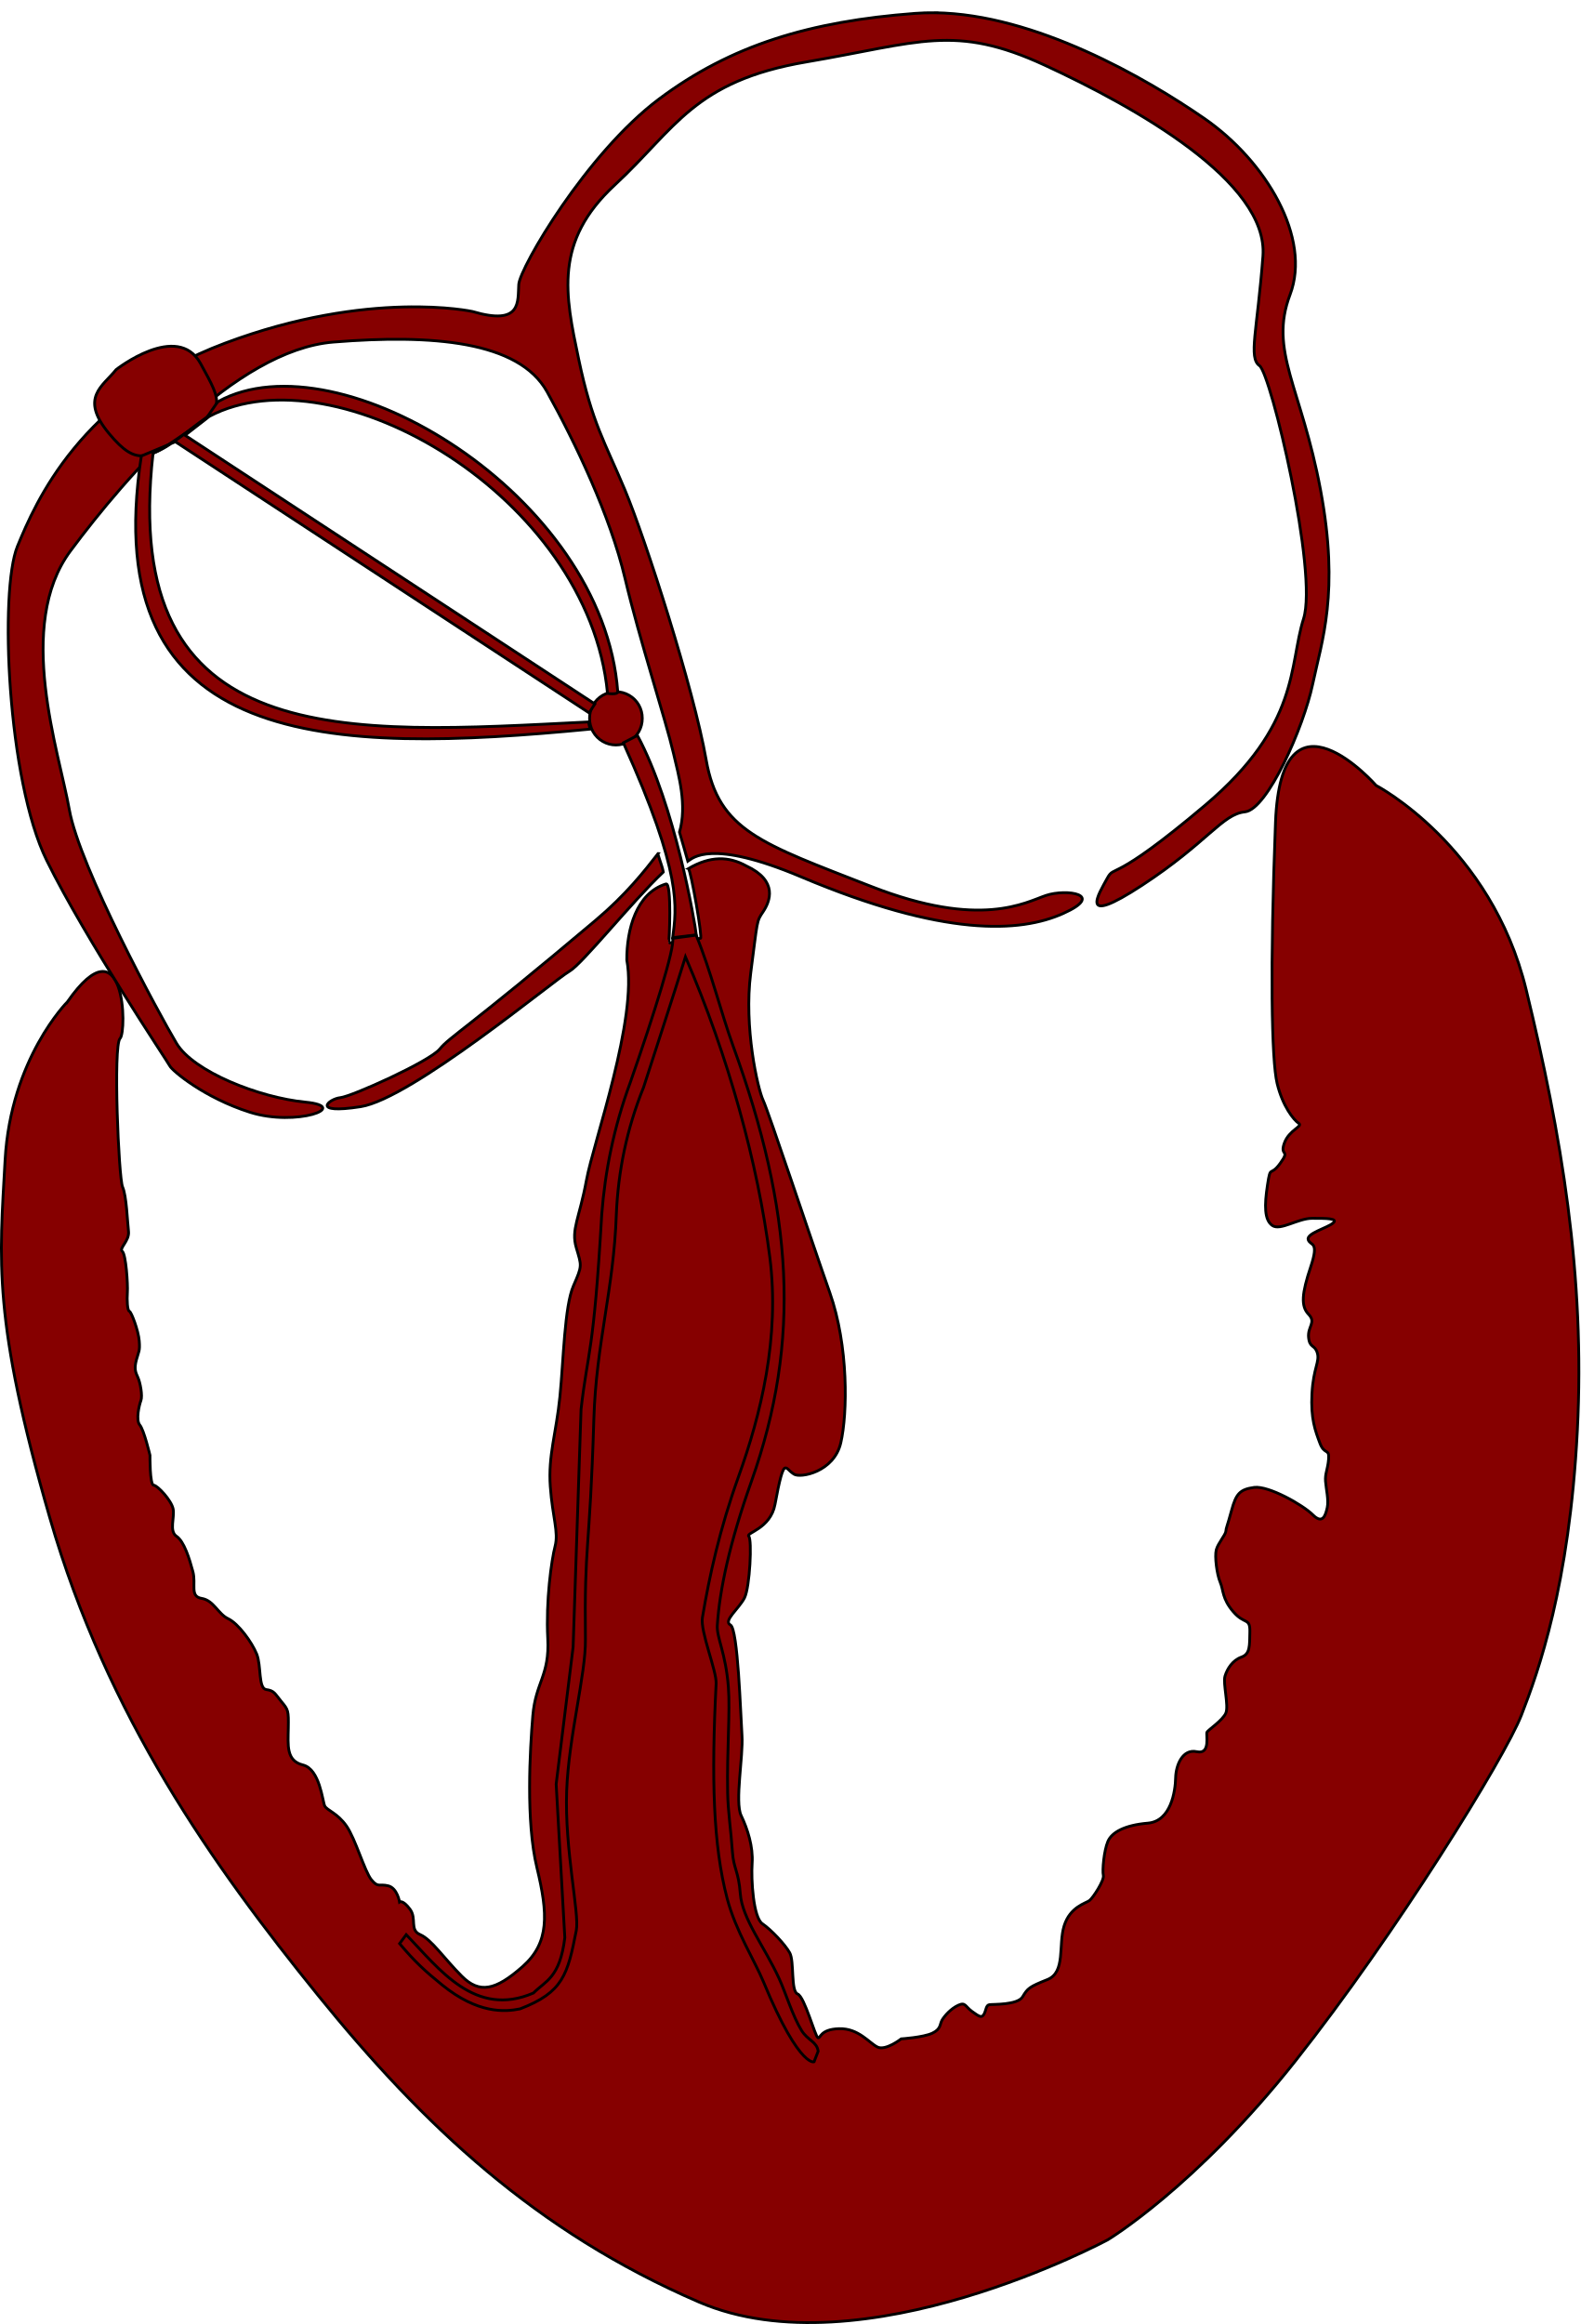
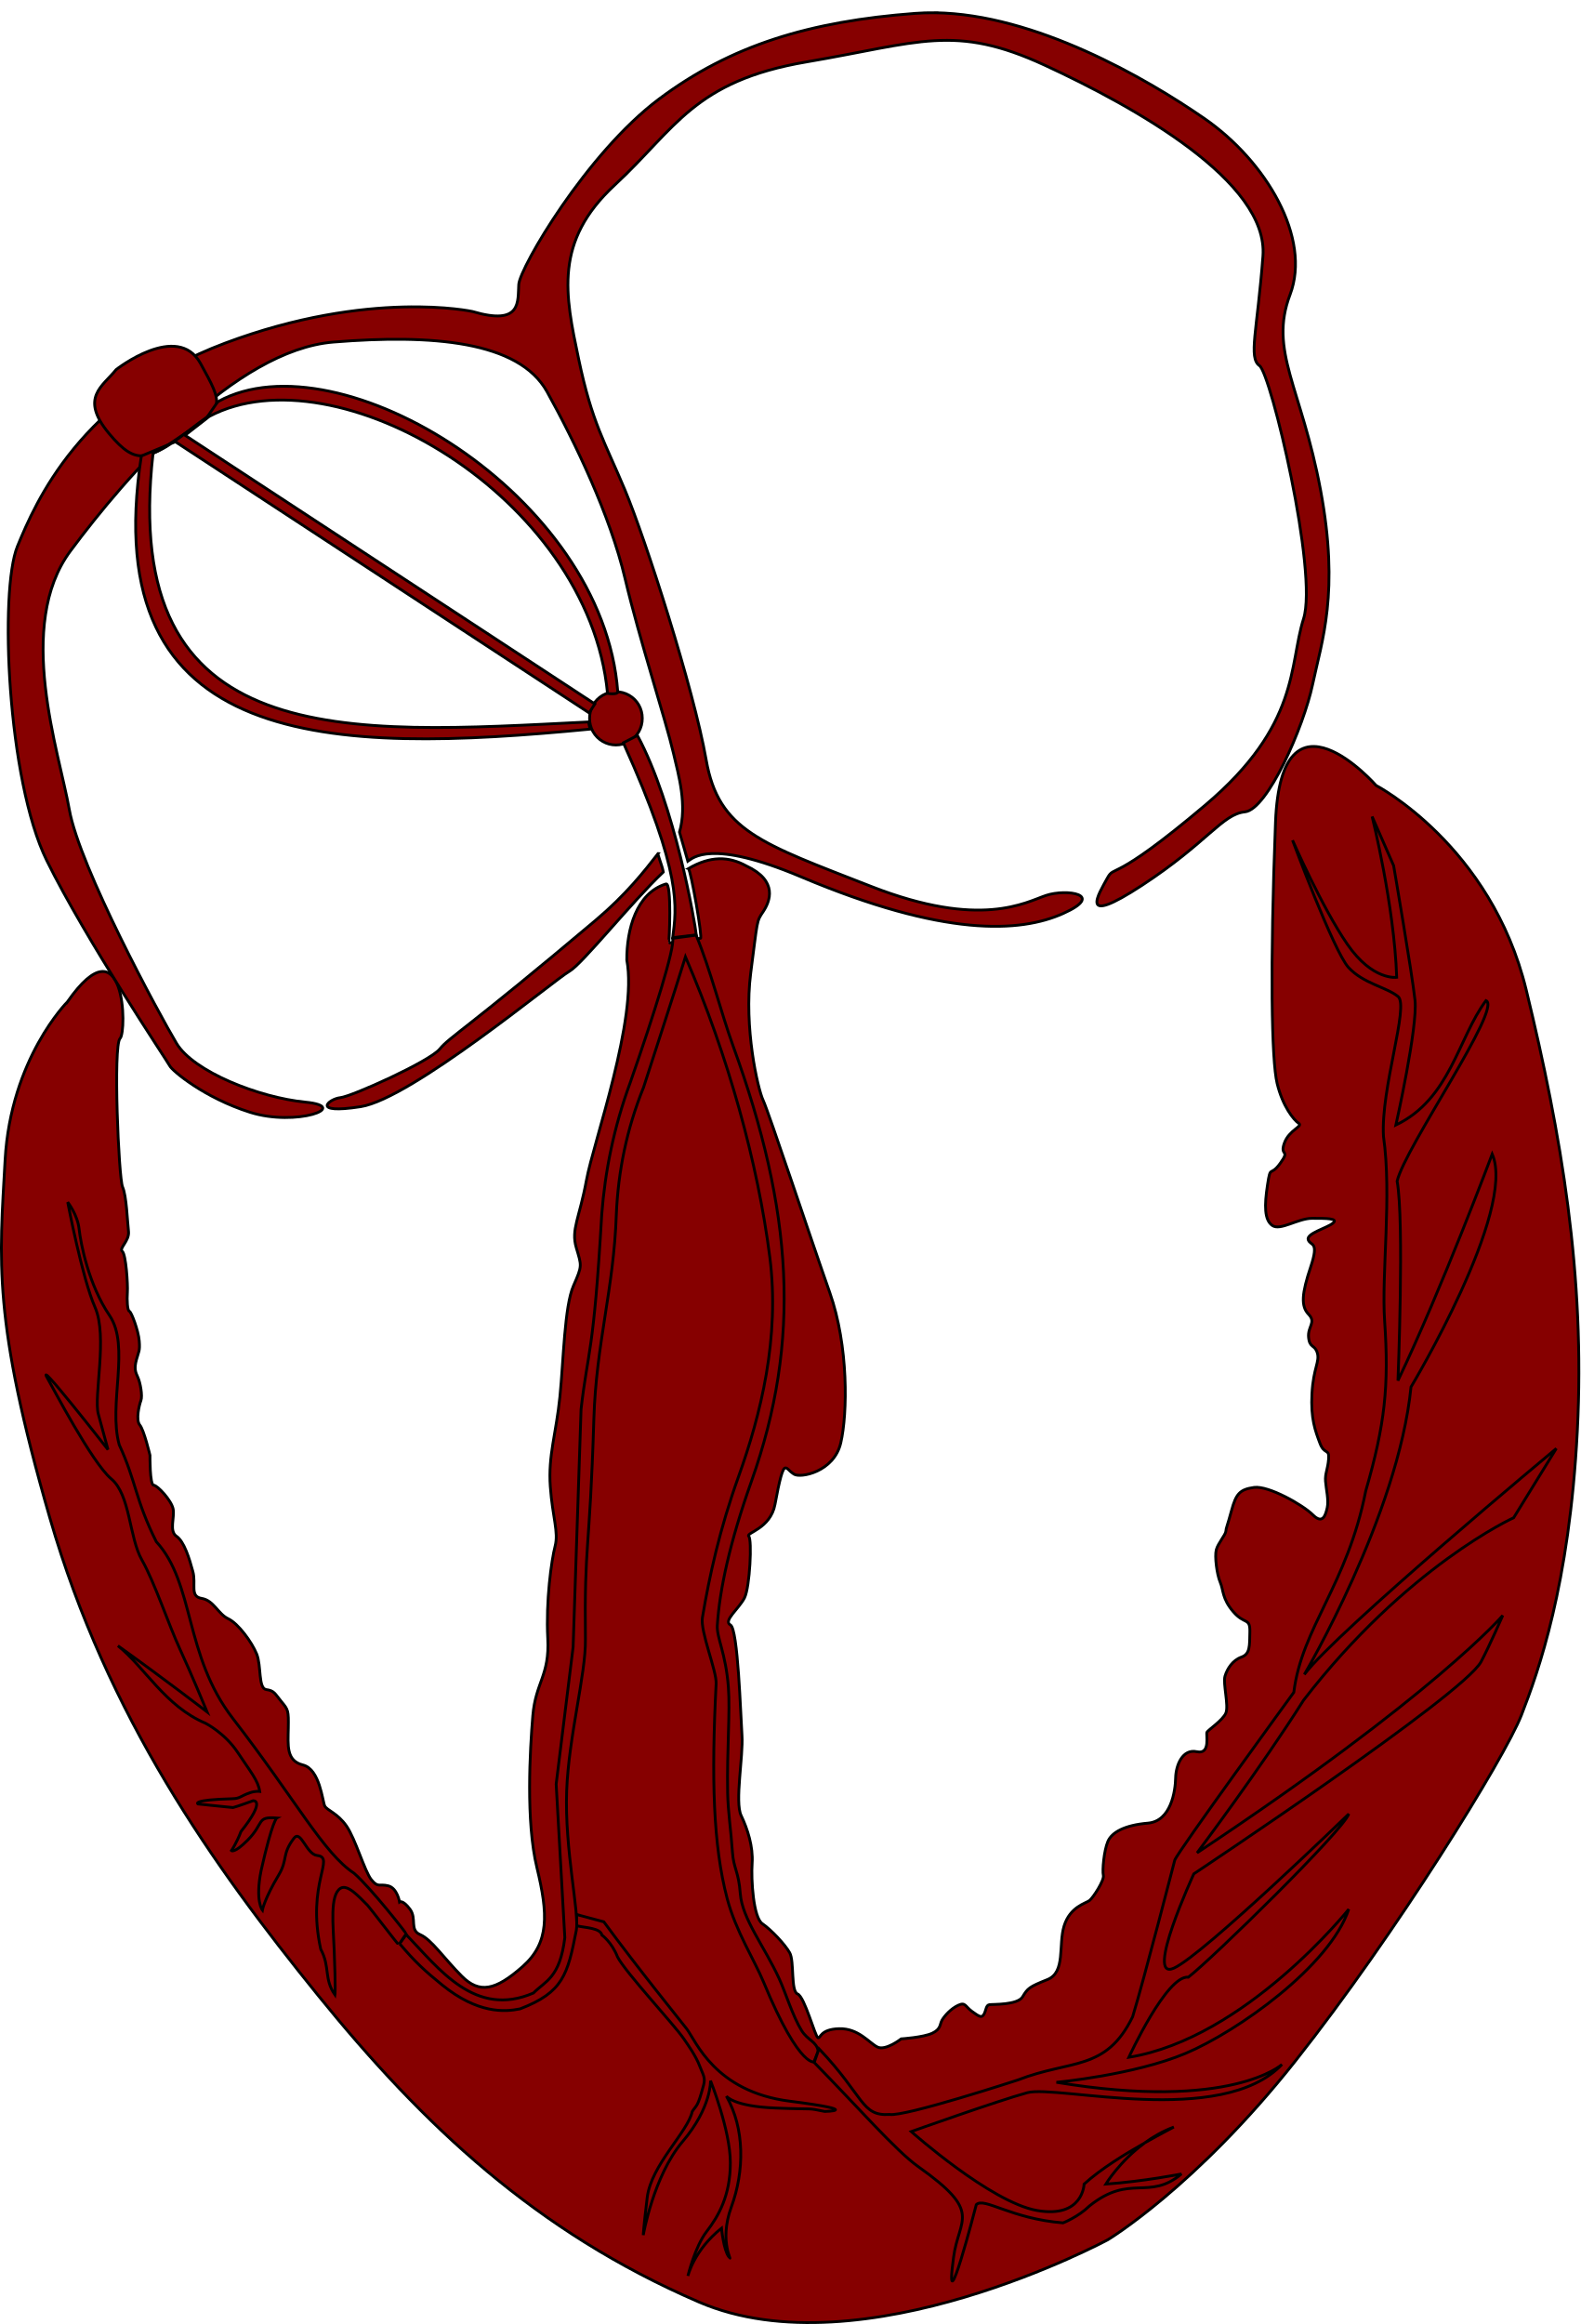
<svg xmlns="http://www.w3.org/2000/svg" id="svg2876" version="1.1" width="564.122" height="829.481">
  <defs id="defs2880">
    </defs>
  <path style="fill:#860000;stroke:#000000;stroke-width:1px;stroke-linecap:butt;stroke-linejoin:miter;stroke-opacity:1;fill-opacity:1" d="m 24.049,357.592 c 0,0 -20.238,20.238 -22.234,56.439 -1.995,36.201 -4.561,56.724 15.963,127.701 20.523,70.976 58.149,123.995 95.776,170.458 37.626,46.463 77.818,84.374 135.967,109.458 58.149,25.084 145.944,-22.234 145.944,-22.234 0,0 31.355,-18.813 66.986,-63.85 35.631,-45.037 74.682,-108.032 80.668,-123.425 5.986,-15.392 17.103,-46.177 19.953,-101.476 2.85,-55.299 -5.701,-105.752 -18.243,-157.345 -12.542,-51.593 -53.589,-72.972 -53.589,-72.972 0,0 -33.92,-38.766 -35.916,13.112 -1.995,51.878 -1.425,84.944 0.57,93.21 1.995,8.266 5.986,13.112 7.696,14.252 1.71,1.14 -3.421,2.28 -5.131,7.126 -1.71,4.846 2.28,1.995 -1.425,7.126 -3.706,5.131 -3.421,0.285 -4.561,7.696 -1.14,7.411 -1.14,12.542 1.71,14.537 2.85,1.995 9.121,-2.565 14.252,-2.565 5.131,0 9.407,0 7.411,1.71 -1.995,1.71 -9.692,3.706 -8.836,5.986 0.855,2.28 3.991,0.285 0.855,9.692 -3.136,9.407 -3.556,13.959 -0.734,16.882 2.822,2.923 -0.403,4.333 0,8.264 0.403,3.93 2.217,2.419 3.124,5.543 0.907,3.124 -1.411,5.341 -1.915,14.411 -0.504,9.07 1.209,13.404 2.822,17.737 1.612,4.333 3.426,1.814 3.124,5.644 -0.302,3.83 -1.31,5.14 -1.109,7.962 0.202,2.822 1.209,6.752 0.605,9.473 -0.605,2.721 -1.612,6.047 -5.14,2.519 -3.527,-3.527 -15.822,-10.481 -20.962,-9.776 -5.14,0.705 -6.45,2.318 -8.062,8.264 -1.612,5.946 -1.915,6.047 -2.016,7.357 -0.101,1.31 -2.822,4.333 -3.426,6.651 -0.605,2.318 0.202,8.768 1.411,11.59 1.209,2.822 0.605,5.744 4.636,10.481 4.031,4.737 6.047,2.016 5.946,7.155 -0.101,5.14 0.101,7.962 -3.023,9.07 -3.124,1.109 -5.039,4.132 -5.845,6.752 -0.806,2.62 1.411,10.582 0.302,13.202 -1.109,2.62 -6.349,6.047 -6.752,6.853 -0.403,0.806 1.411,8.062 -3.628,6.954 -5.039,-1.109 -7.458,4.737 -7.558,9.372 -0.101,4.636 -1.612,15.419 -9.876,16.125 -8.264,0.705 -12.9,3.225 -14.311,6.551 -1.411,3.326 -2.016,10.38 -1.612,12.093 0.403,1.713 -3.628,7.962 -4.938,8.969 -1.31,1.008 -6.954,2.217 -9.07,9.07 -2.116,6.853 0.605,16.528 -5.946,19.148 -6.551,2.62 -7.055,3.124 -8.869,6.148 -1.814,3.023 -10.683,2.62 -11.892,2.822 -1.209,0.202 -1.109,2.016 -1.915,3.426 -0.806,1.411 -1.713,0.806 -4.233,-1.008 -2.519,-1.814 -2.318,-3.426 -4.938,-2.217 -2.62,1.209 -4.837,3.729 -5.744,5.241 -0.907,1.512 -0.302,3.225 -3.527,4.737 -3.225,1.512 -11.086,2.016 -11.086,2.016 0,0 -5.543,4.333 -8.465,2.923 -2.923,-1.411 -6.752,-6.752 -13.706,-6.551 -6.954,0.202 -6.551,3.628 -7.558,3.225 -1.008,-0.403 -4.737,-14.613 -7.256,-15.621 -2.519,-1.008 -1.109,-11.69 -2.822,-14.714 -1.713,-3.023 -6.551,-8.163 -9.776,-10.38 -3.225,-2.217 -4.031,-15.722 -3.628,-21.567 0.403,-5.845 -1.612,-12.194 -3.93,-17.032 -2.318,-4.837 0.806,-21.164 0.302,-28.621 -0.504,-7.458 -1.411,-37.994 -4.132,-39.405 -2.721,-1.411 3.124,-5.845 5.039,-9.675 1.915,-3.83 2.721,-20.76 1.512,-21.97 -1.209,-1.209 7.76,-2.62 9.372,-11.388 1.612,-8.768 2.721,-13.101 3.729,-13.001 1.008,0.101 0.806,0.705 3.023,2.217 2.217,1.512 14.311,-0.705 16.729,-11.186 2.419,-10.481 2.822,-34.466 -3.93,-53.614 -6.752,-19.148 -21.869,-64.599 -23.784,-68.631 -1.915,-4.031 -6.954,-26.102 -4.434,-45.451 2.519,-19.35 2.016,-18.241 4.434,-21.869 2.419,-3.628 5.489,-11.017 -6.066,-16.359 -6.179,-3.423 -12.804,-3.618 -20.637,0.995 0.903,0.296 5.247,25.467 4.311,24.867 -0.58,-0.028 -11.527,1.764 -11.349,1.687 0.219,-0.095 1.217,-21.757 -0.977,-21.083 -10.599,3.256 -14.009,16.357 -13.957,27.127 3.964,20.953 -11.892,64.902 -14.411,78.608 -2.519,13.706 -5.543,17.536 -3.628,24.086 1.915,6.551 2.217,6.248 -1.008,13.605 -3.225,7.357 -3.527,26.606 -4.837,39.606 -1.31,13 -4.233,20.962 -3.426,32.048 0.806,11.086 3.023,16.225 1.713,21.264 -1.31,5.039 -3.326,19.652 -2.62,32.955 0.705,13.303 -4.333,15.52 -5.341,27.613 -1.008,12.093 -2.526,37.632 1.465,54.165 3.991,16.533 4.561,26.794 -5.131,35.346 -9.692,8.551 -15.393,9.692 -21.664,3.421 -6.271,-6.271 -10.832,-13.112 -14.822,-14.822 -3.991,-1.71 -1.14,-5.701 -3.706,-9.121 -2.565,-3.421 -3.706,-2.565 -3.706,-2.565 0,0 -0.811,-4.947 -4.036,-5.753 -3.225,-0.806 -3.628,0.806 -6.047,-2.217 -2.419,-3.023 -5.644,-14.512 -8.869,-19.148 -3.225,-4.636 -6.954,-5.543 -7.76,-7.155 -0.806,-1.612 -1.713,-13.101 -7.76,-14.613 -6.047,-1.512 -5.341,-6.954 -5.241,-13.202 0.101,-6.248 0,-6.45 -2.419,-9.372 -2.419,-2.923 -2.519,-3.93 -5.442,-4.333 -2.923,-0.403 -1.713,-8.465 -3.426,-12.698 -1.713,-4.233 -6.551,-10.884 -10.179,-12.597 -3.628,-1.713 -5.14,-6.551 -9.473,-7.256 -4.333,-0.705 -1.915,-5.039 -3.124,-9.574 -1.209,-4.535 -3.124,-10.783 -5.845,-12.597 -2.721,-1.814 -0.605,-6.752 -1.209,-9.776 -0.605,-3.023 -5.543,-8.365 -6.954,-8.465 -1.411,-0.101 -1.31,-10.683 -1.31,-10.683 0,0 -2.116,-8.969 -3.628,-10.783 -1.512,-1.814 -0.202,-7.155 0.403,-8.768 0.605,-1.612 -0.202,-6.349 -1.109,-8.264 -0.907,-1.915 -1.31,-3.225 -0.504,-6.248 0.806,-3.023 1.31,-3.023 1.008,-6.752 -0.302,-3.729 -2.822,-10.38 -3.527,-10.582 -0.705,-0.202 -0.907,-3.93 -0.705,-6.752 0.202,-2.822 -0.504,-13.504 -1.814,-14.613 -1.31,-1.109 2.62,-3.729 2.217,-7.155 -0.403,-3.426 -0.705,-12.698 -2.116,-15.822 -1.411,-3.124 -3.426,-50.591 -0.907,-53.01 2.519,-2.419 1.915,-42.73 -18.803,-13.056 z" id="ventricles">
    </path>
  <path style="fill:#860000;stroke:#000000;stroke-width:1px;stroke-linecap:butt;stroke-linejoin:miter;stroke-opacity:1;fill-opacity:1" id="atrioventricular_node" d="m 337.21,294.665 a 9.407,9.407 0 1 1 -18.813,0 9.407,9.407 0 1 1 18.813,0 z" transform="translate(-107.9316,-38.2684)">
    </path>
  <path style="fill:#860000;fill-opacity:1;stroke:#000000;stroke-width:1px;stroke-linecap:butt;stroke-linejoin:miter;stroke-opacity:1" d="m 236.785,311.246 c -0.428,-2.497 -2.314,-6.724 -1.825,-6.644 -5.011,6.426 -11.464,14.69 -22.373,23.891 -46.358,39.102 -51.997,41.503 -55.625,45.938 -3.628,4.434 -31.438,16.941 -35.469,17.344 -4.031,0.403 -10.89,6.041 7.25,3.219 18.14,-2.822 68.95,-45.15 74.594,-48.375 4.524,-2.585 22.144,-24.662 33.448,-35.372 z" id="atria2">
    </path>
  <path style="fill:#860000;fill-opacity:1;stroke:#000000;stroke-width:1px;stroke-linecap:butt;stroke-linejoin:miter;stroke-opacity:1" d="m 333.775,4.556 c -2.384,-0.032 -4.751,0.042 -7.094,0.219 -37.49,2.822 -65.701,11.275 -91.5,30.625 -25.799,19.35 -49.597,60.078 -50,66.125 -0.403,6.047 1.206,14.897 -16.531,9.656 0,0 -36.682,-8.068 -88.281,11.281 -51.599,19.35 -67.706,56.841 -74.156,72.562 -6.45,15.722 -3.64,83.472 10.469,112.094 14.109,28.621 43.131,71.731 43.938,73.344 0.806,1.612 12.097,11.291 28.625,16.531 16.528,5.241 36.278,-2.013 19.75,-3.625 -16.528,-1.612 -39.922,-10.891 -45.969,-20.969 -6.047,-10.078 -34.653,-62.879 -38.281,-83.438 -3.628,-20.559 -19.346,-65.707 0.406,-92.312 19.753,-26.606 58.835,-71.741 93.906,-74.562 35.071,-2.822 66.141,-0.421 76.219,17.719 10.078,18.14 22.572,44.36 27.812,66.531 5.241,22.171 14.491,50.375 17.312,62.469 1.864,7.989 4.947,18.474 2.158,28.211 0.056,0.313 2.894,9.847 3.014,10.368 1.612,-1.008 7.94,-8.128 40.391,5.578 51.113,21.588 78.213,19.947 93.531,13.094 15.318,-6.853 1.194,-8.887 -6.062,-6.469 -7.256,2.419 -23.366,12.1 -62.469,-3.219 -39.102,-15.318 -54.441,-19.76 -58.875,-45.156 -4.434,-25.396 -21.744,-79.01 -29,-96.344 -7.256,-17.334 -11.694,-23.772 -16.531,-46.75 -4.837,-22.978 -8.862,-41.938 12.906,-62.094 21.768,-20.156 28.188,-37.085 68.5,-43.938 40.312,-6.853 52.813,-13.697 85.062,1.219 32.249,14.915 79.828,41.519 77.812,68.125 -2.016,26.606 -5.25,36.272 -1.219,39.094 4.031,2.822 20.959,73.785 15.719,90.312 -5.241,16.528 -1.201,37.879 -35.062,66.5 -33.862,28.621 -32.241,20.978 -35.062,26.219 -2.822,5.241 -10.881,17.725 12.5,2.406 23.381,-15.318 28.625,-25.381 36.688,-26.188 8.062,-0.806 20.963,-30.244 24.188,-45.562 3.225,-15.318 9.665,-32.66 2.812,-69.344 -6.853,-36.684 -18.534,-49.563 -10.875,-69.719 7.659,-20.156 -8.485,-47.588 -30.656,-62.906 -20.786,-14.361 -60.339,-37.211 -96.094,-37.688 l 5e-5,-5e-5 z" id="atria">
    </path>
  <path style="fill:#860000;stroke:#000000;stroke-width:1px;stroke-linecap:butt;stroke-linejoin:miter;stroke-opacity:1;fill-opacity:1" d="m 41.442,131.934 c 0,0 21.869,-17.233 30.133,-2.217 8.264,15.016 8.465,15.52 -4.938,24.59 -13.404,9.07 -17.334,13.001 -27.815,0.302 -10.481,-12.698 -2.116,-16.729 2.62,-22.675 z" id="sinoatrial_node">
    </path>
  <path style="fill:#860000;fill-opacity:1;stroke:#000000;stroke-width:1px;stroke-linecap:butt;stroke-linejoin:miter;stroke-opacity:1" d="m 50.453,162.758 12.156,-5.081 147.68,96.756 2.067,-3.182 -146.301,-95.892 8.686,-6.753 c 45.011,-23.789 135.374,28.56 142.118,98.778 0.025,0.265 3.738,0.538 3.669,-0.413 -5.089,-70.218 -99.576,-127.229 -142.526,-103.727 -0.67,0.367 -3.553,5.25 -4.316,5.775 -6.26,4.31 -12.457,10.259 -19.047,12.741 -12.166,107.173 69.002,100.225 155.442,95.917 l 0.57,2.565 C 118.353,269.14 34.168,268.434 50.453,162.758 z" id="internodal_fibres">
    </path>
  <path style="fill:#860000;fill-opacity:1;stroke:#000000;stroke-width:1px;stroke-linecap:butt;stroke-linejoin:miter;stroke-opacity:1" d="m 222.52,265.118 c 21.23,47.068 18.975,58.784 17.619,69.56 l 8.429,-0.996 c -0.517,-4.476 -7.595,-46.182 -21.009,-71.185 l -5.039,2.62 z" id="bundle_of_his">
    </path>
  <path style="fill:#860000;stroke:#000000;stroke-width:1px;stroke-linecap:butt;stroke-linejoin:miter;stroke-opacity:1;fill-opacity:1" d="m 240.127,334.904 c 0.8,3.341 -6.592,26.99 -15.091,51.335 -6.004,16.317 -9.057,31.979 -10.229,47.222 -2.906,50.313 -4.954,48.287 -7.384,69.54 l -2.833,84.833 -6.054,48.956 3.091,54.809 c -1.778,14.414 -6.913,15.406 -11.208,19.751 -20.852,8.983 -33.603,-8.566 -45.408,-20.838 l -2.361,3.195 c 5.258,6.29 9.053,9.799 15.212,14.78 12.684,10.257 22.29,9.654 27.774,8.523 15.407,-5.909 16.992,-12.222 20.094,-28.029 1.171,-5.967 -4.211,-28.778 -3.444,-49.775 0.706,-19.343 6.845,-41.613 6.695,-54.024 -0.427,-35.337 1.53,-29.932 3.013,-78.758 0.819,-26.969 7.109,-46.295 8.02,-72.959 0.64,-15.392 3.719,-30.54 9.732,-45.394 4.781,-14.919 10.166,-31.134 14.947,-46.564 15.246,35.318 25.84,73.616 30.116,107.223 3.652,28.704 -3.279,56.315 -11.132,78.187 -6.822,19.001 -10.444,35.663 -12.926,50.387 -0.846,5.017 5.121,19.051 4.887,23.635 -1.719,33.721 -1.069,57.703 3.938,76.68 3.079,11.67 9.804,22.094 12.952,29.707 13.405,32.417 18.86,28.503 18.121,28.428 l 1.411,-3.628 c -0.464,-3.466 -3.686,-3.804 -5.923,-7.409 -3.113,-5.015 -5.641,-13.334 -7.93,-18.359 -5.268,-11.566 -13.27,-21.44 -13.941,-30.468 -0.599,-8.059 -2.399,-8.88 -2.807,-14.896 -0.534,-7.887 -1.593,-14.424 -1.713,-21.188 -0.274,-15.489 0.951,-28.736 0.262,-37.669 -0.941,-12.183 -4.223,-17.661 -3.948,-21.992 0.811,-12.77 4.443,-29.624 12.169,-51.383 17.918,-50.467 14.851,-96.576 -6.531,-155.436 -4.301,-11.84 -8.062,-27.193 -13.198,-39.54 l -8.37,1.116 z" id="bundle_branches">
    </path>
+   <path style="fill:#860000;fill-opacity:1;stroke:#000000;stroke-width:1px;stroke-linecap:butt;stroke-linejoin:miter;stroke-opacity:1" d="m 290.648,736.138 c 15.308,15.579 29.169,31.525 37.108,37.148 23.299,16.508 14.483,18.259 12.638,32.417 -3.658,26.849 8.116,-18.82 8.116,-18.82 2.778,-2.778 12.341,5.017 30.965,6.507 0,0 5.368,-2.066 9.455,-6.058 14.554,-11.648 21.161,-1.694 32.813,-11.406 0,0 -13.406,2.661 -27,3.625 0,0 4.909,-8.144 13.875,-14.688 -7.085,4.007 -15.572,9.184 -21.625,14.688 0,0 -0.337,12.32 -16.841,9.406 -16.5,-2.91 -44.858,-28.158 -44.858,-28.158 0,0 30.74,-10.952 41.42,-13.873 10.676,-2.914 69.369,12.602 90.926,-10.096 0,0 -18.099,16.683 -80.512,6.384 0,0 27.685,-2.57 46.128,-10.336 18.435,-7.777 51.431,-31.049 58.219,-51.438 0,0 -36.762,46.061 -78.503,52.848 0,0 13.516,-29.444 21.253,-28.598 8.73,-6.787 55.319,-52.419 57.25,-58.25 0,0 -51.725,50.17 -62.405,55.019 -10.676,4.849 7.092,-33.644 7.092,-33.644 0,0 96.251,-63.925 102.538,-75.703 3.002,-5.624 7.75,-16.531 7.75,-16.531 0,0 -24.081,28.281 -109.117,84.732 0,0 22.702,-30.201 37.993,-54.454 36.947,-47.904 75.02,-65.153 75.02,-65.153 l 15.219,-24.706 c 0,0 -78.298,65.126 -89.953,80.655 0,0 33.529,-56.856 38.083,-102.615 0,0 37.795,-62.97 28.99,-83.134 0,0 -18.017,48.141 -33.647,80.852 0,0 2.297,-57.072 -0.301,-71.172 2.751,-11.949 37.754,-62.043 31.718,-64.457 -9.972,13.36 -12.724,35.109 -32.157,44.414 0,0 7.854,-35.027 6.823,-44.529 -1.016,-9.502 -7.63,-48.048 -7.63,-48.048 l -7.678,-17.536 c 0,0 7.899,31.615 8.776,57.396 0,0 -8.588,1.294 -17.625,-11.812 -9.034,-13.106 -19.556,-37.112 -19.556,-37.112 0,0 14.686,39.618 19.963,45.393 5.28,5.771 13.684,7.063 17.711,10.393 4.02,3.334 -6.242,32.814 -5.212,49.93 3.03,21.103 -0.748,48.925 0.407,65.862 1.584,23.22 0.149,36.849 -6.748,60.697 -6.601,33.547 -22.77,48.556 -25.676,71.862 0,0 -41.526,56.994 -42.501,59.9 0,0 -11.027,42.836 -15.033,55.892 -9.576,19.563 -21.974,15.146 -41.009,22.567 0,0 -40.356,13.185 -45.748,12.292 -10.172,0.675 -8.981,-6.416 -25.189,-23.453 l -1.722,4.897 z m 128.376,23.039 c -3.886,1.454 -7.34,3.441 -10.344,5.625 5.344,-3.019 10.344,-5.625 10.344,-5.625 z" id="purkinje_fibres3">
+     </path>
+   <path style="fill:#860000;fill-opacity:1;stroke:#000000;stroke-width:1px;stroke-linecap:butt;stroke-linejoin:miter;stroke-opacity:1" d="m 126.38,668.587 c -10.831,-7.089 -20.719,-26.042 -43.259,-55.238 -17.462,-22.62 -13.544,-48.068 -27.326,-63.083 -7.523,-15.022 -7.192,-21.565 -13.235,-34.591 -4.014,-14.442 4.006,-35.165 -3.454,-46.145 -7.467,-10.973 -10.294,-25.656 -10.866,-30.858 -0.581,-5.193 -4.066,-9.592 -4.066,-9.592 0,0 5.165,27.153 9.758,37.551 4.59,10.395 -0.561,31.726 1.162,38.077 1.721,6.358 3.456,12.697 3.456,12.697 0,0 -27.362,-35.019 -21.252,-24.835 1.319,2.197 15.508,29.475 22.398,35.246 6.886,5.78 6.344,20.844 10.941,28.926 4.586,8.093 9.584,23.224 13.609,31.89 4.016,8.657 9.691,22.395 9.691,22.395 0,0 -15.428,-11.898 -31.843,-23.619 9.645,7.713 16.829,21.534 31.27,27.653 0,0 6.881,3.467 11.476,10.391 4.59,6.938 7.318,10.038 7.873,13.942 0,0 -1.473,-0.223 -3.48,0.471 -3.581,1.238 -3.457,2.062 -6.284,2.136 -14.818,0.397 -12.285,1.87 -12.285,1.87 0,0 7.727,0.826 12.519,1.283 1.297,-0.301 7.161,-2.439 7.161,-2.439 0,0 4.842,-0.526 -4.336,11.013 -1.531,4.098 -3.395,6.794 -3.395,6.794 0,0 1.03,1.053 5.764,-3.71 6.098,-6.135 2.977,-8.518 10.435,-7.936 0,0 -1.575,0.83 -5.595,18.727 -2.204,10.854 0.448,14.167 0.448,14.167 0,0 0.687,-3.944 5.852,-12.601 3.293,-5.521 0.999,-7.265 5.394,-13.043 2.506,-3.297 4.378,5.693 8.316,6.135 6.653,0.745 -3.903,9.742 1.26,33.428 3.456,6.437 1.039,10.496 5.094,16.345 0,0 0.282,-1.691 -0.292,-16.126 -0.348,-8.756 -1.608,-19.517 2.255,-21.936 2.506,-1.57 6.441,2.833 9.678,6.074 0.758,0.759 11.078,14.33 11.116,14.069 l 2.657,-3.924 c -0.073,-0.32 -12.457,-16.22 -18.612,-21.601 z" id="purkinje_fibres1">
+     </path>
+   <path style="fill:#860000;fill-opacity:1;stroke:#000000;stroke-width:1px;stroke-linecap:butt;stroke-linejoin:miter;stroke-opacity:1" d="m 214.883,690.688 c 0,0 3.447,2.402 5.571,7.802 2.833,5.487 20.325,24.28 23.626,29.17 1.651,2.442 4.275,5.989 5.803,10.009 1.063,2.795 2.009,3.862 1.287,6.517 -2.223,8.186 -2.365,6.851 -4.062,9.454 -1.553,7.278 -14.651,19.057 -16.064,30.659 -1.412,11.606 -1.412,13.446 -1.412,13.446 0,0 3.649,-21.143 14.027,-33.36 10.373,-12.215 9.982,-21.743 9.982,-21.743 0,0 7.074,17.714 7.074,29.311 0,11.604 -4.181,18.974 -8.425,24.475 -4.245,5.494 -6.725,15.904 -6.725,15.904 0,0 2.09,-9.115 11.993,-17.044 0,0 0.737,7.796 2.626,10.242 1.886,2.446 -3.838,-4.987 0.881,-17.81 4.713,-12.821 4.827,-27.99 -1.776,-39.592 0,0 2.369,3.66 17.458,4.266 15.093,0.618 10.797,-0.166 17.671,1.219 0,0 14.366,-0.245 -12.479,-3.656 -26.85,-3.409 -33.533,-21.588 -36.832,-25.861 -2.144,-2.779 -17.249,-21.383 -29.546,-38.147 l -9.721,-2.62 0.054,4.031 c 3.288,0.737 8.381,0.756 8.989,3.328 l 2e-5,0 z" id="purkinje_fibres2">
+     </path>
</svg>
